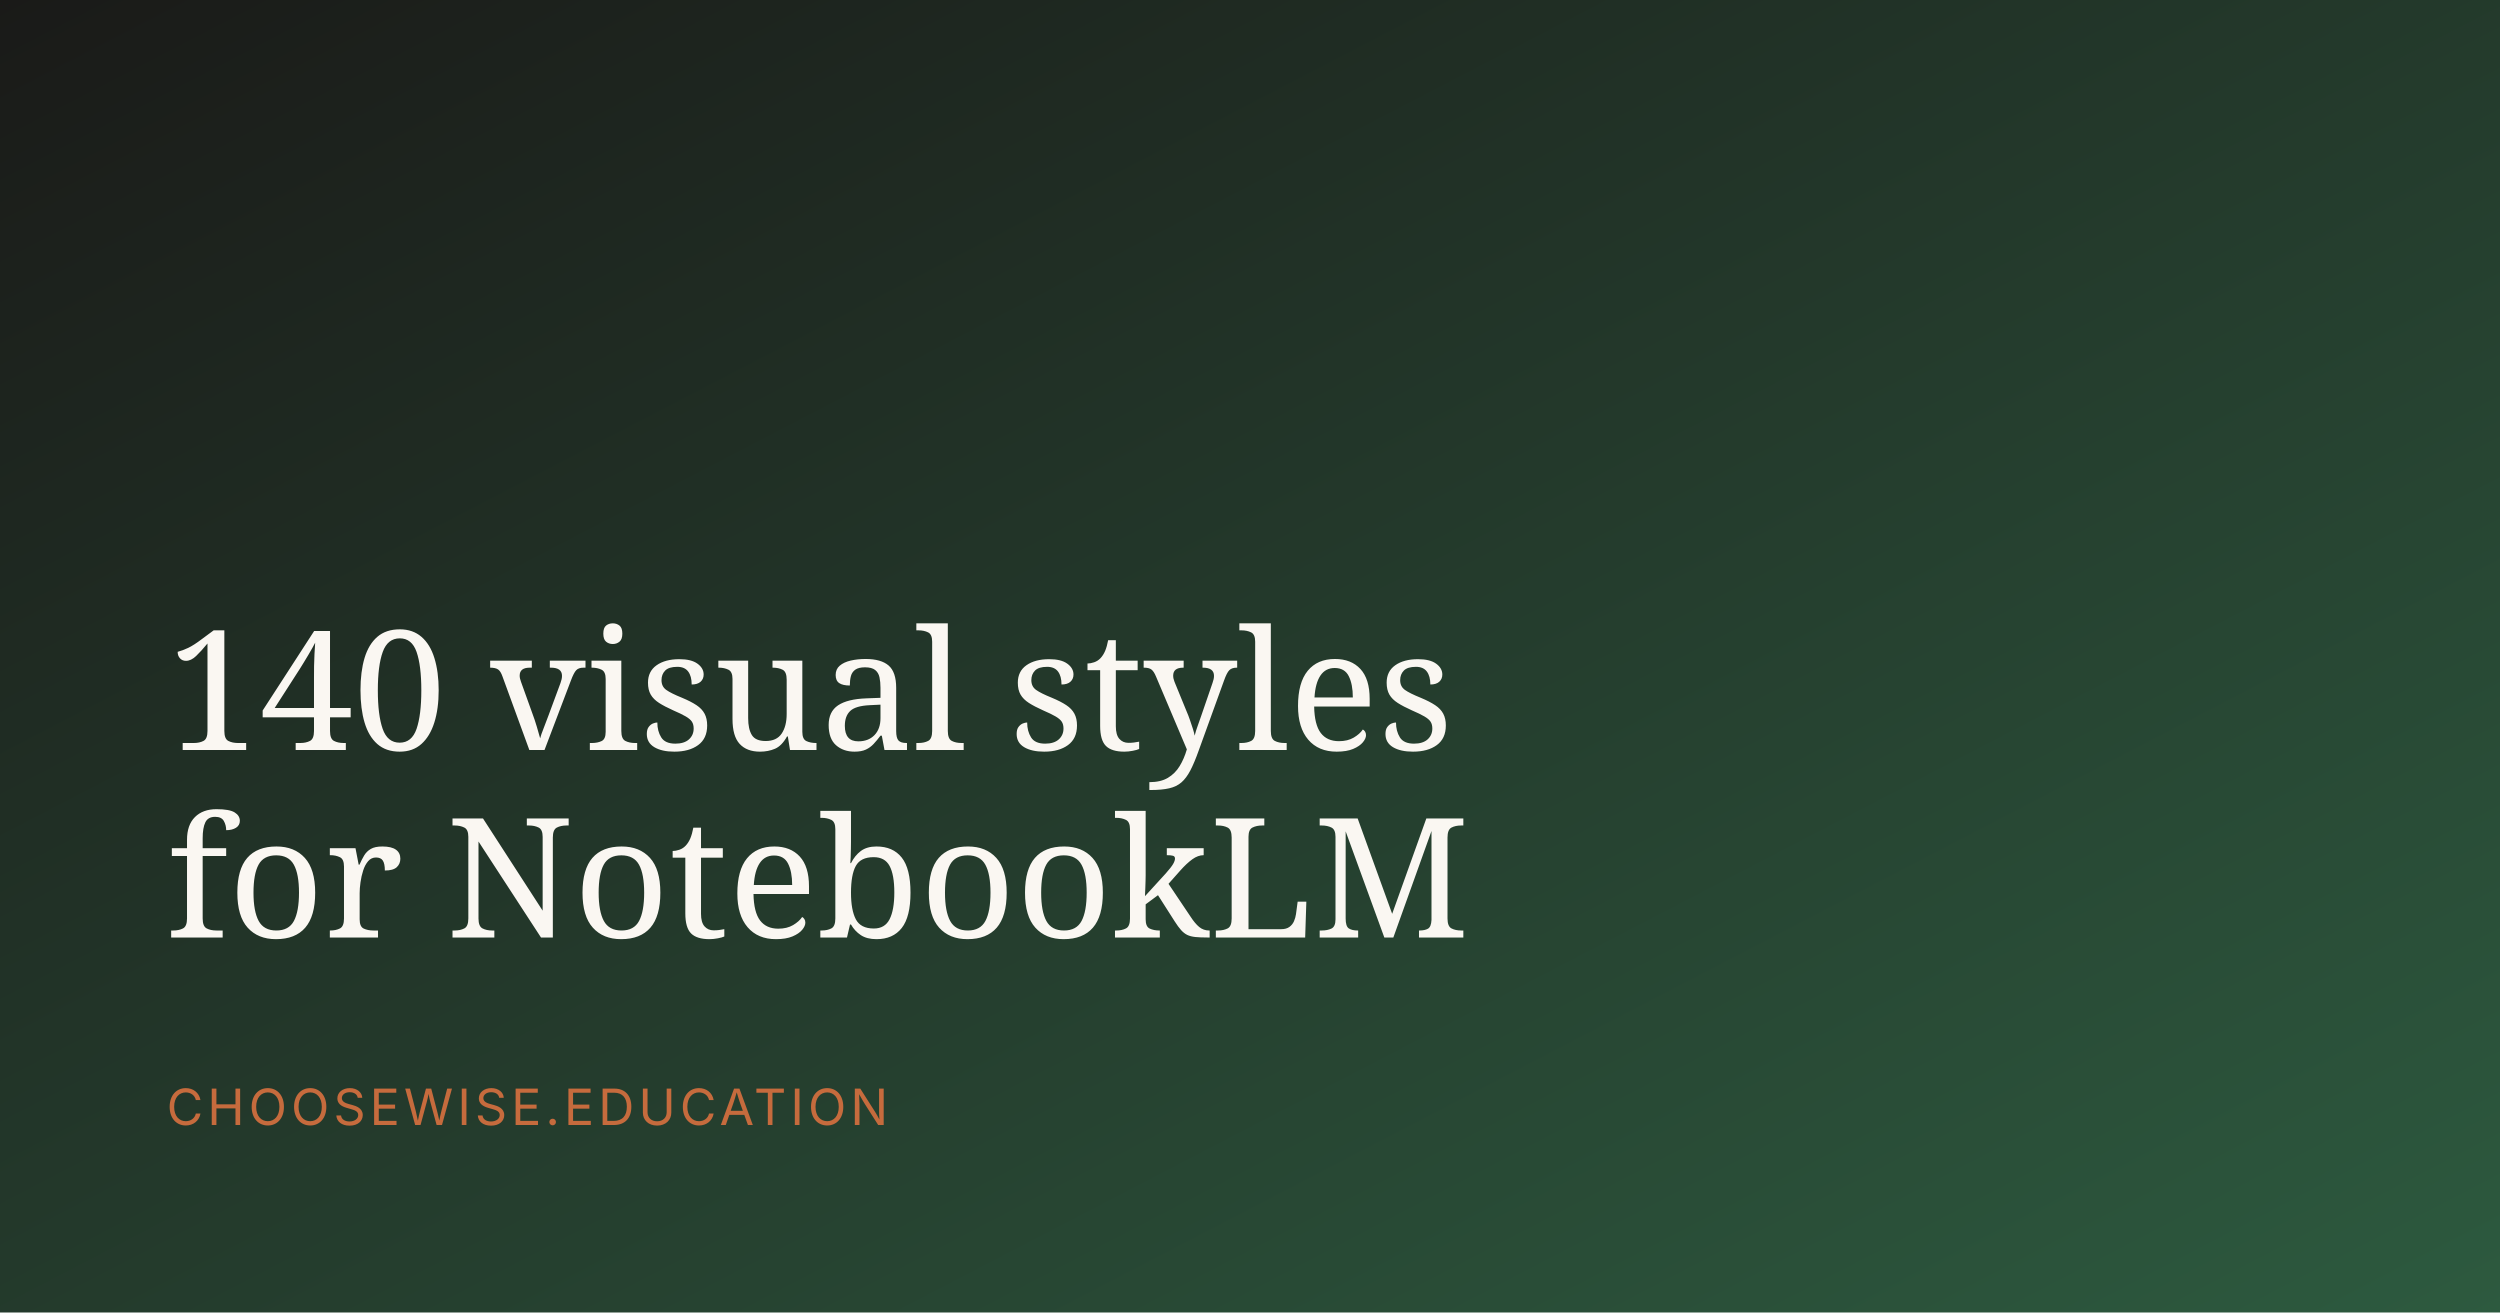
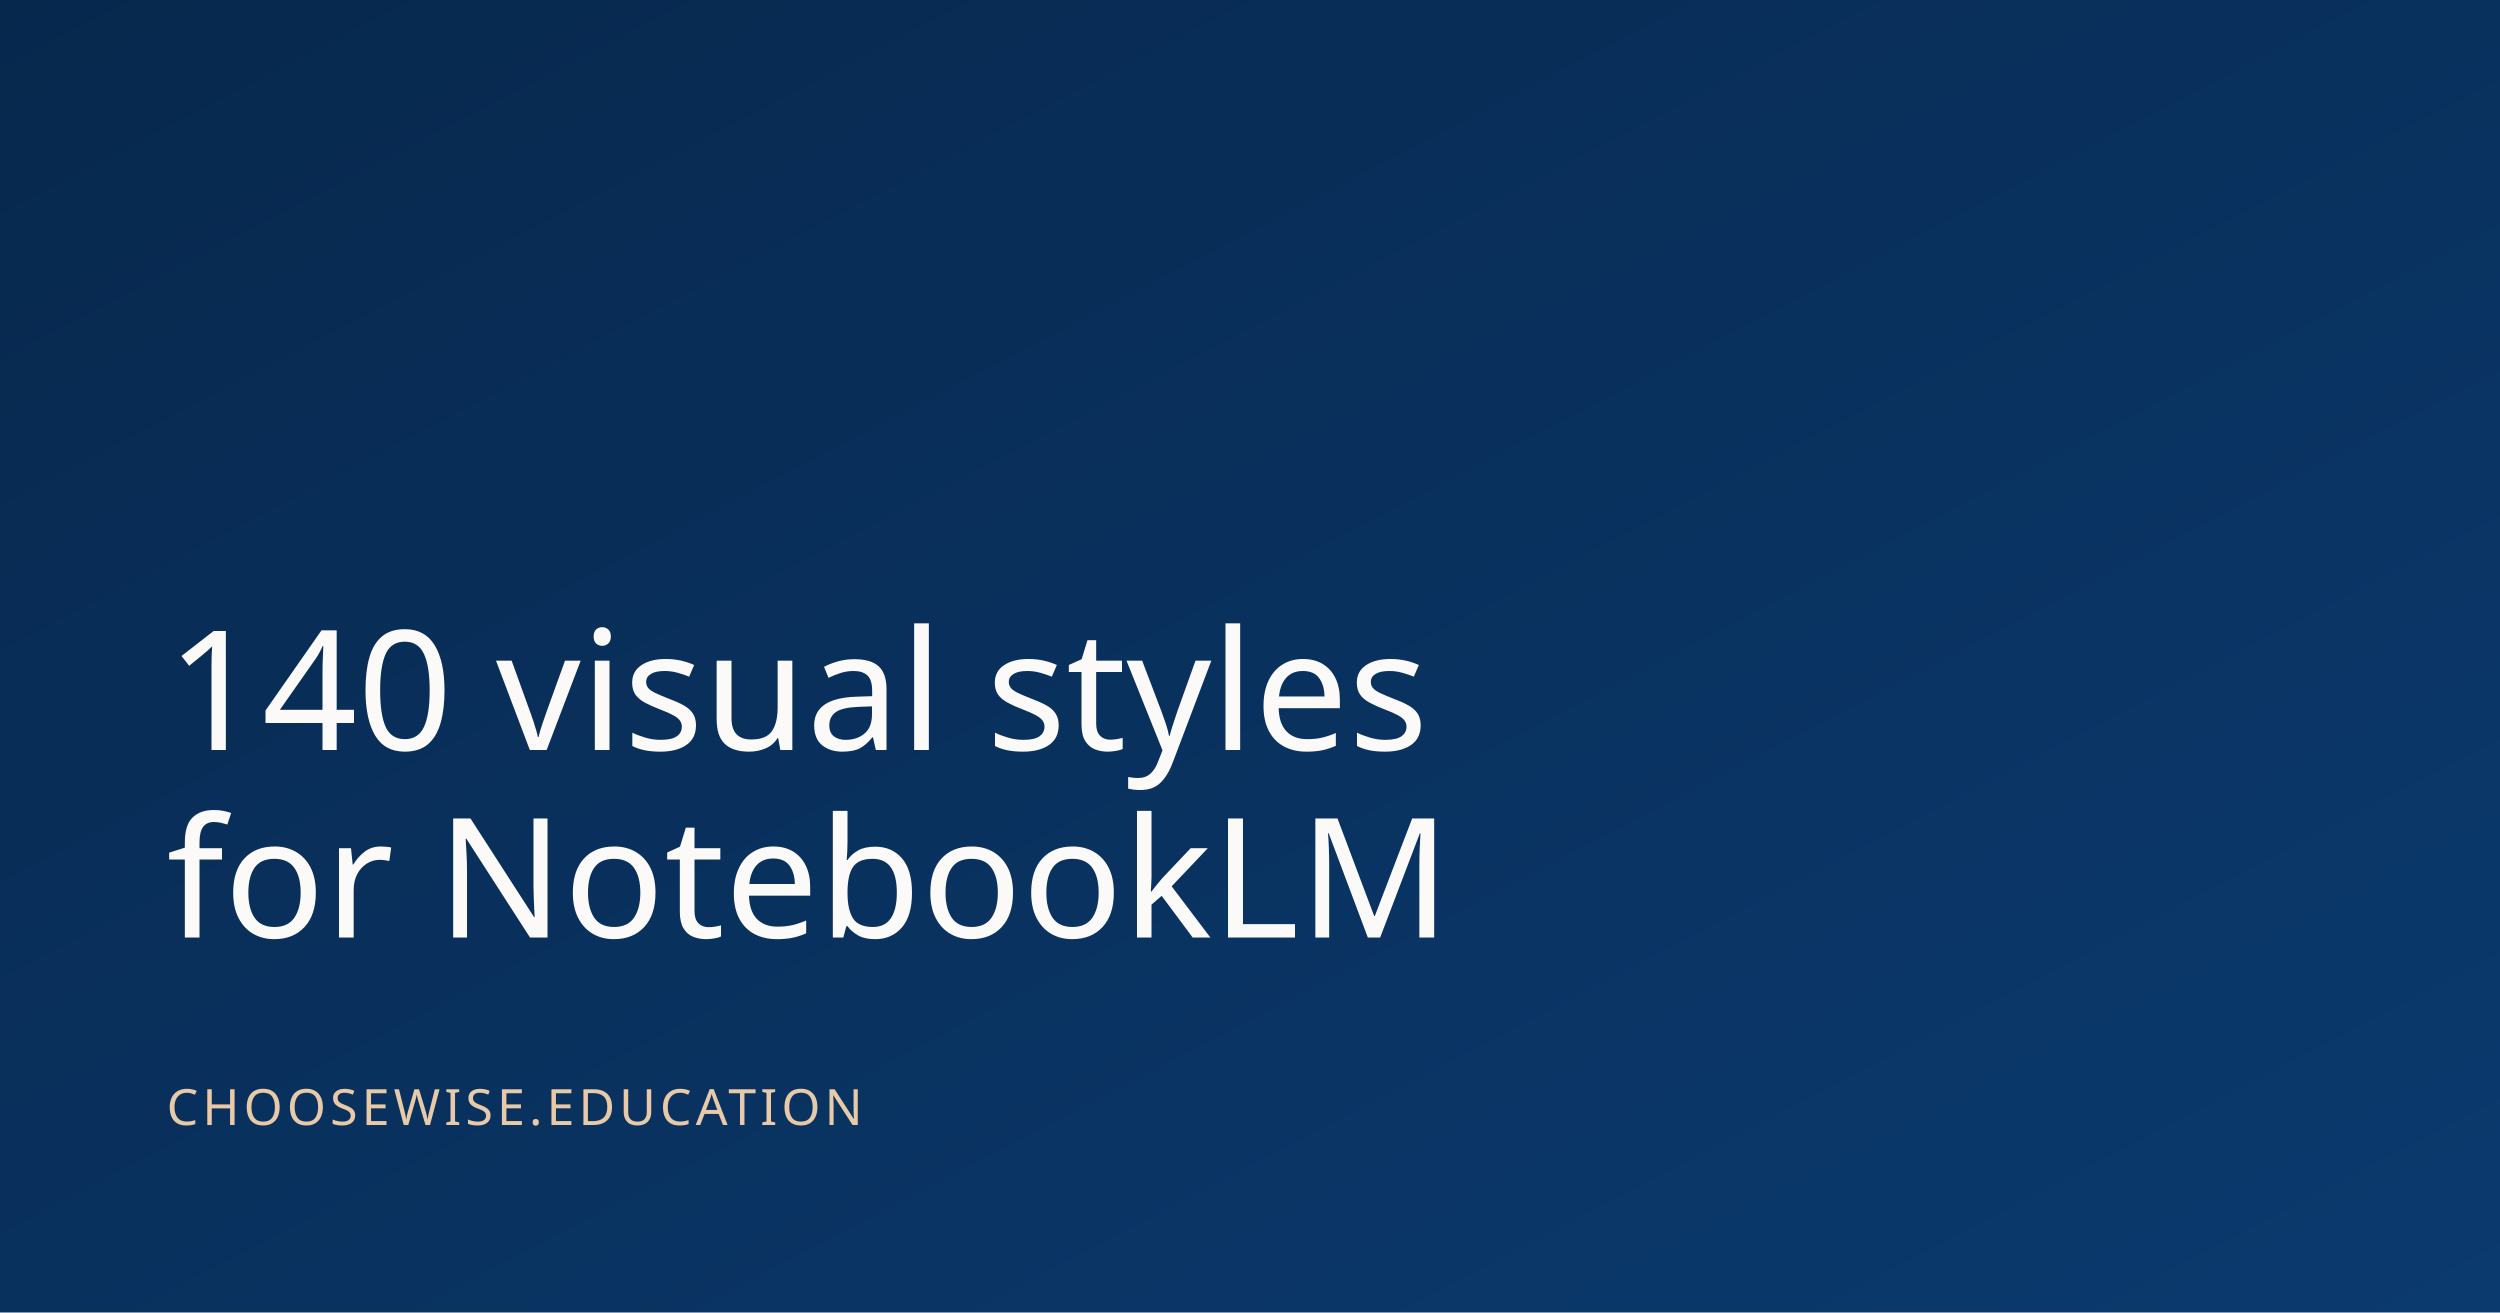
<svg xmlns="http://www.w3.org/2000/svg" viewBox="0 0 1200 630" width="1200" height="630">
  <defs>
+     <style>
+       @font-face {
+         font-family: 'Hanken Grotesk';
+         src: url('../../../fonts/hanken-grotesk/HankenGrotesk-VariableFont.woff2') format('woff2');
+         font-weight: 300 600;
+         font-style: normal;
+       }
+     </style>
    <linearGradient id="bg" x1="0" y1="0" x2="1" y2="1">
-       <stop offset="0%" stop-color="#1a1a18" />
-       <stop offset="100%" stop-color="#2d5a3f" />
+       <stop offset="0%" stop-color="#07284D" />
+       <stop offset="100%" stop-color="#0B3A6F" />
    </linearGradient>
  </defs>
  <rect width="1200" height="630" fill="url(#bg)" />
-   <text x="80" y="360" font-family="Fraunces,Georgia,serif" font-size="80" font-weight="500" fill="#faf7f2">140 visual styles</text>
-   <text x="80" y="450" font-family="Fraunces,Georgia,serif" font-size="80" font-weight="500" fill="#faf7f2">for NotebookLM</text>
-   <text x="80" y="540" font-family="Work Sans,Inter,sans-serif" font-size="24" fill="#c66b3d" letter-spacing="2">CHOOSEWISE.EDUCATION</text>
+   <text x="80" y="360" font-family="Hanken Grotesk, sans-serif" font-size="80" font-weight="300" fill="#FBFAF8">140 visual styles</text>
+   <text x="80" y="450" font-family="Hanken Grotesk, sans-serif" font-size="80" font-weight="300" fill="#FBFAF8">for NotebookLM</text>
+   <text x="80" y="540" font-family="Hanken Grotesk, sans-serif" font-size="24" font-weight="500" fill="#E8C9A8" letter-spacing="2">CHOOSEWISE.EDUCATION</text>
</svg>
